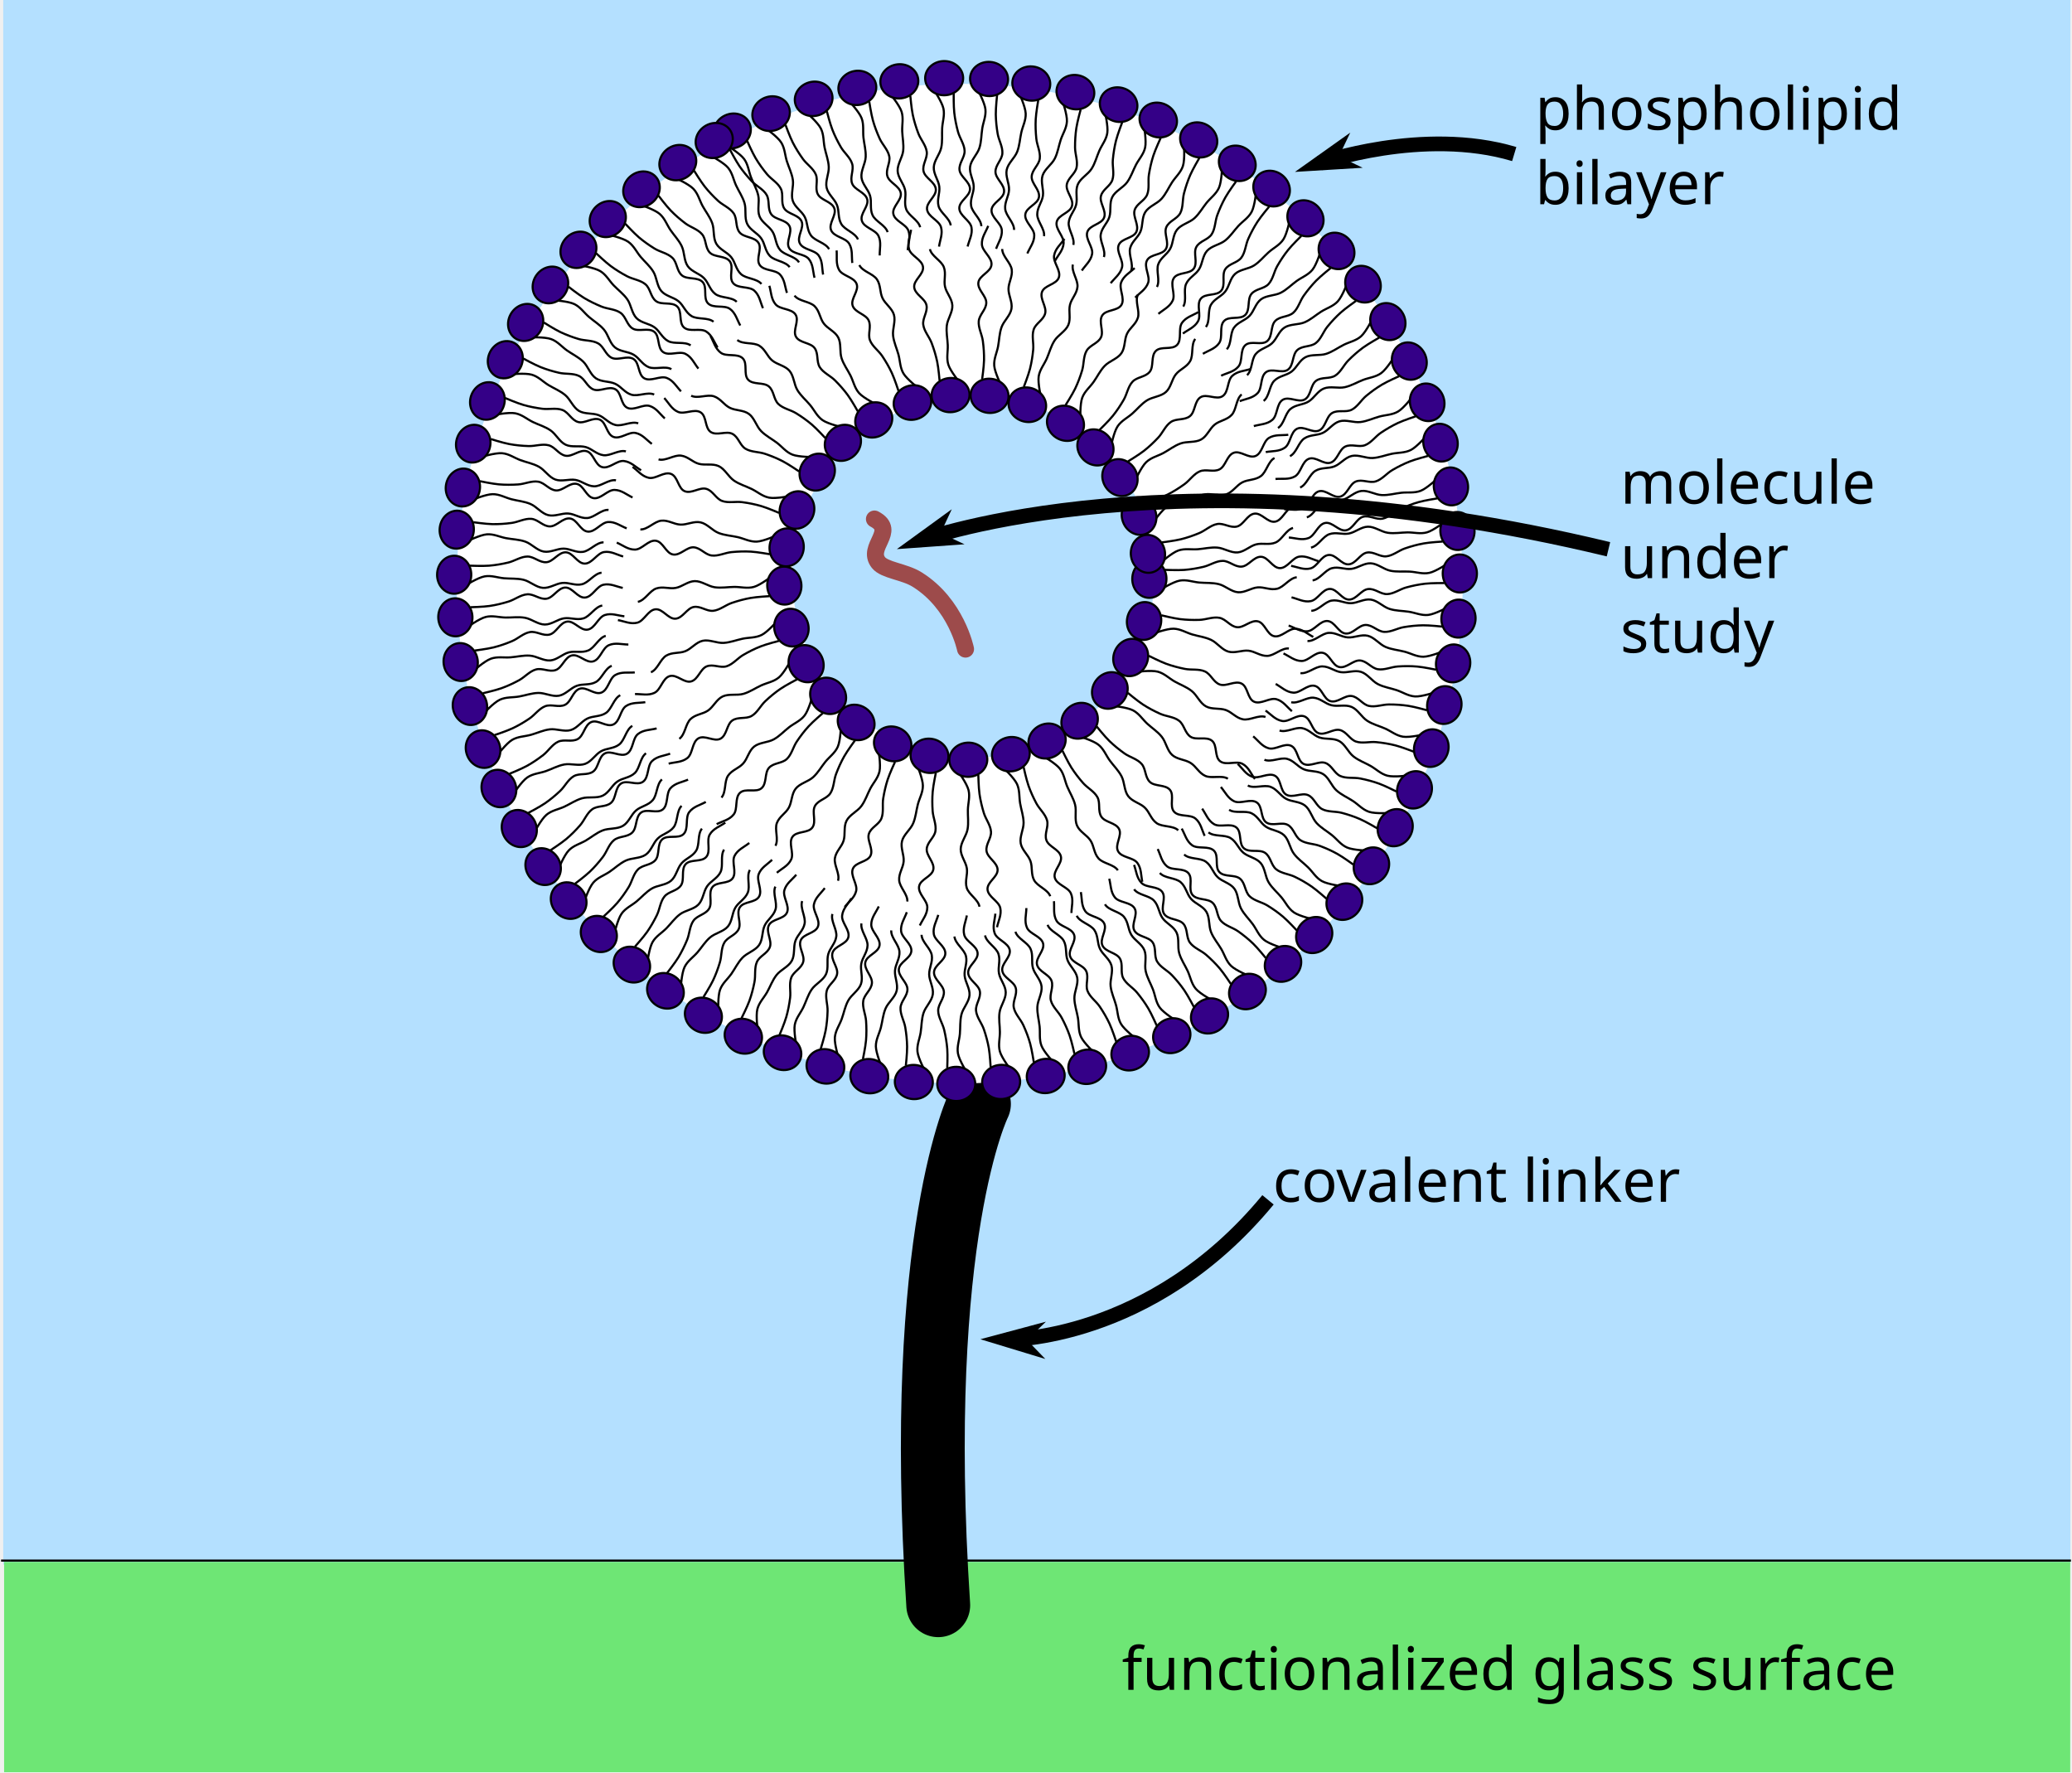
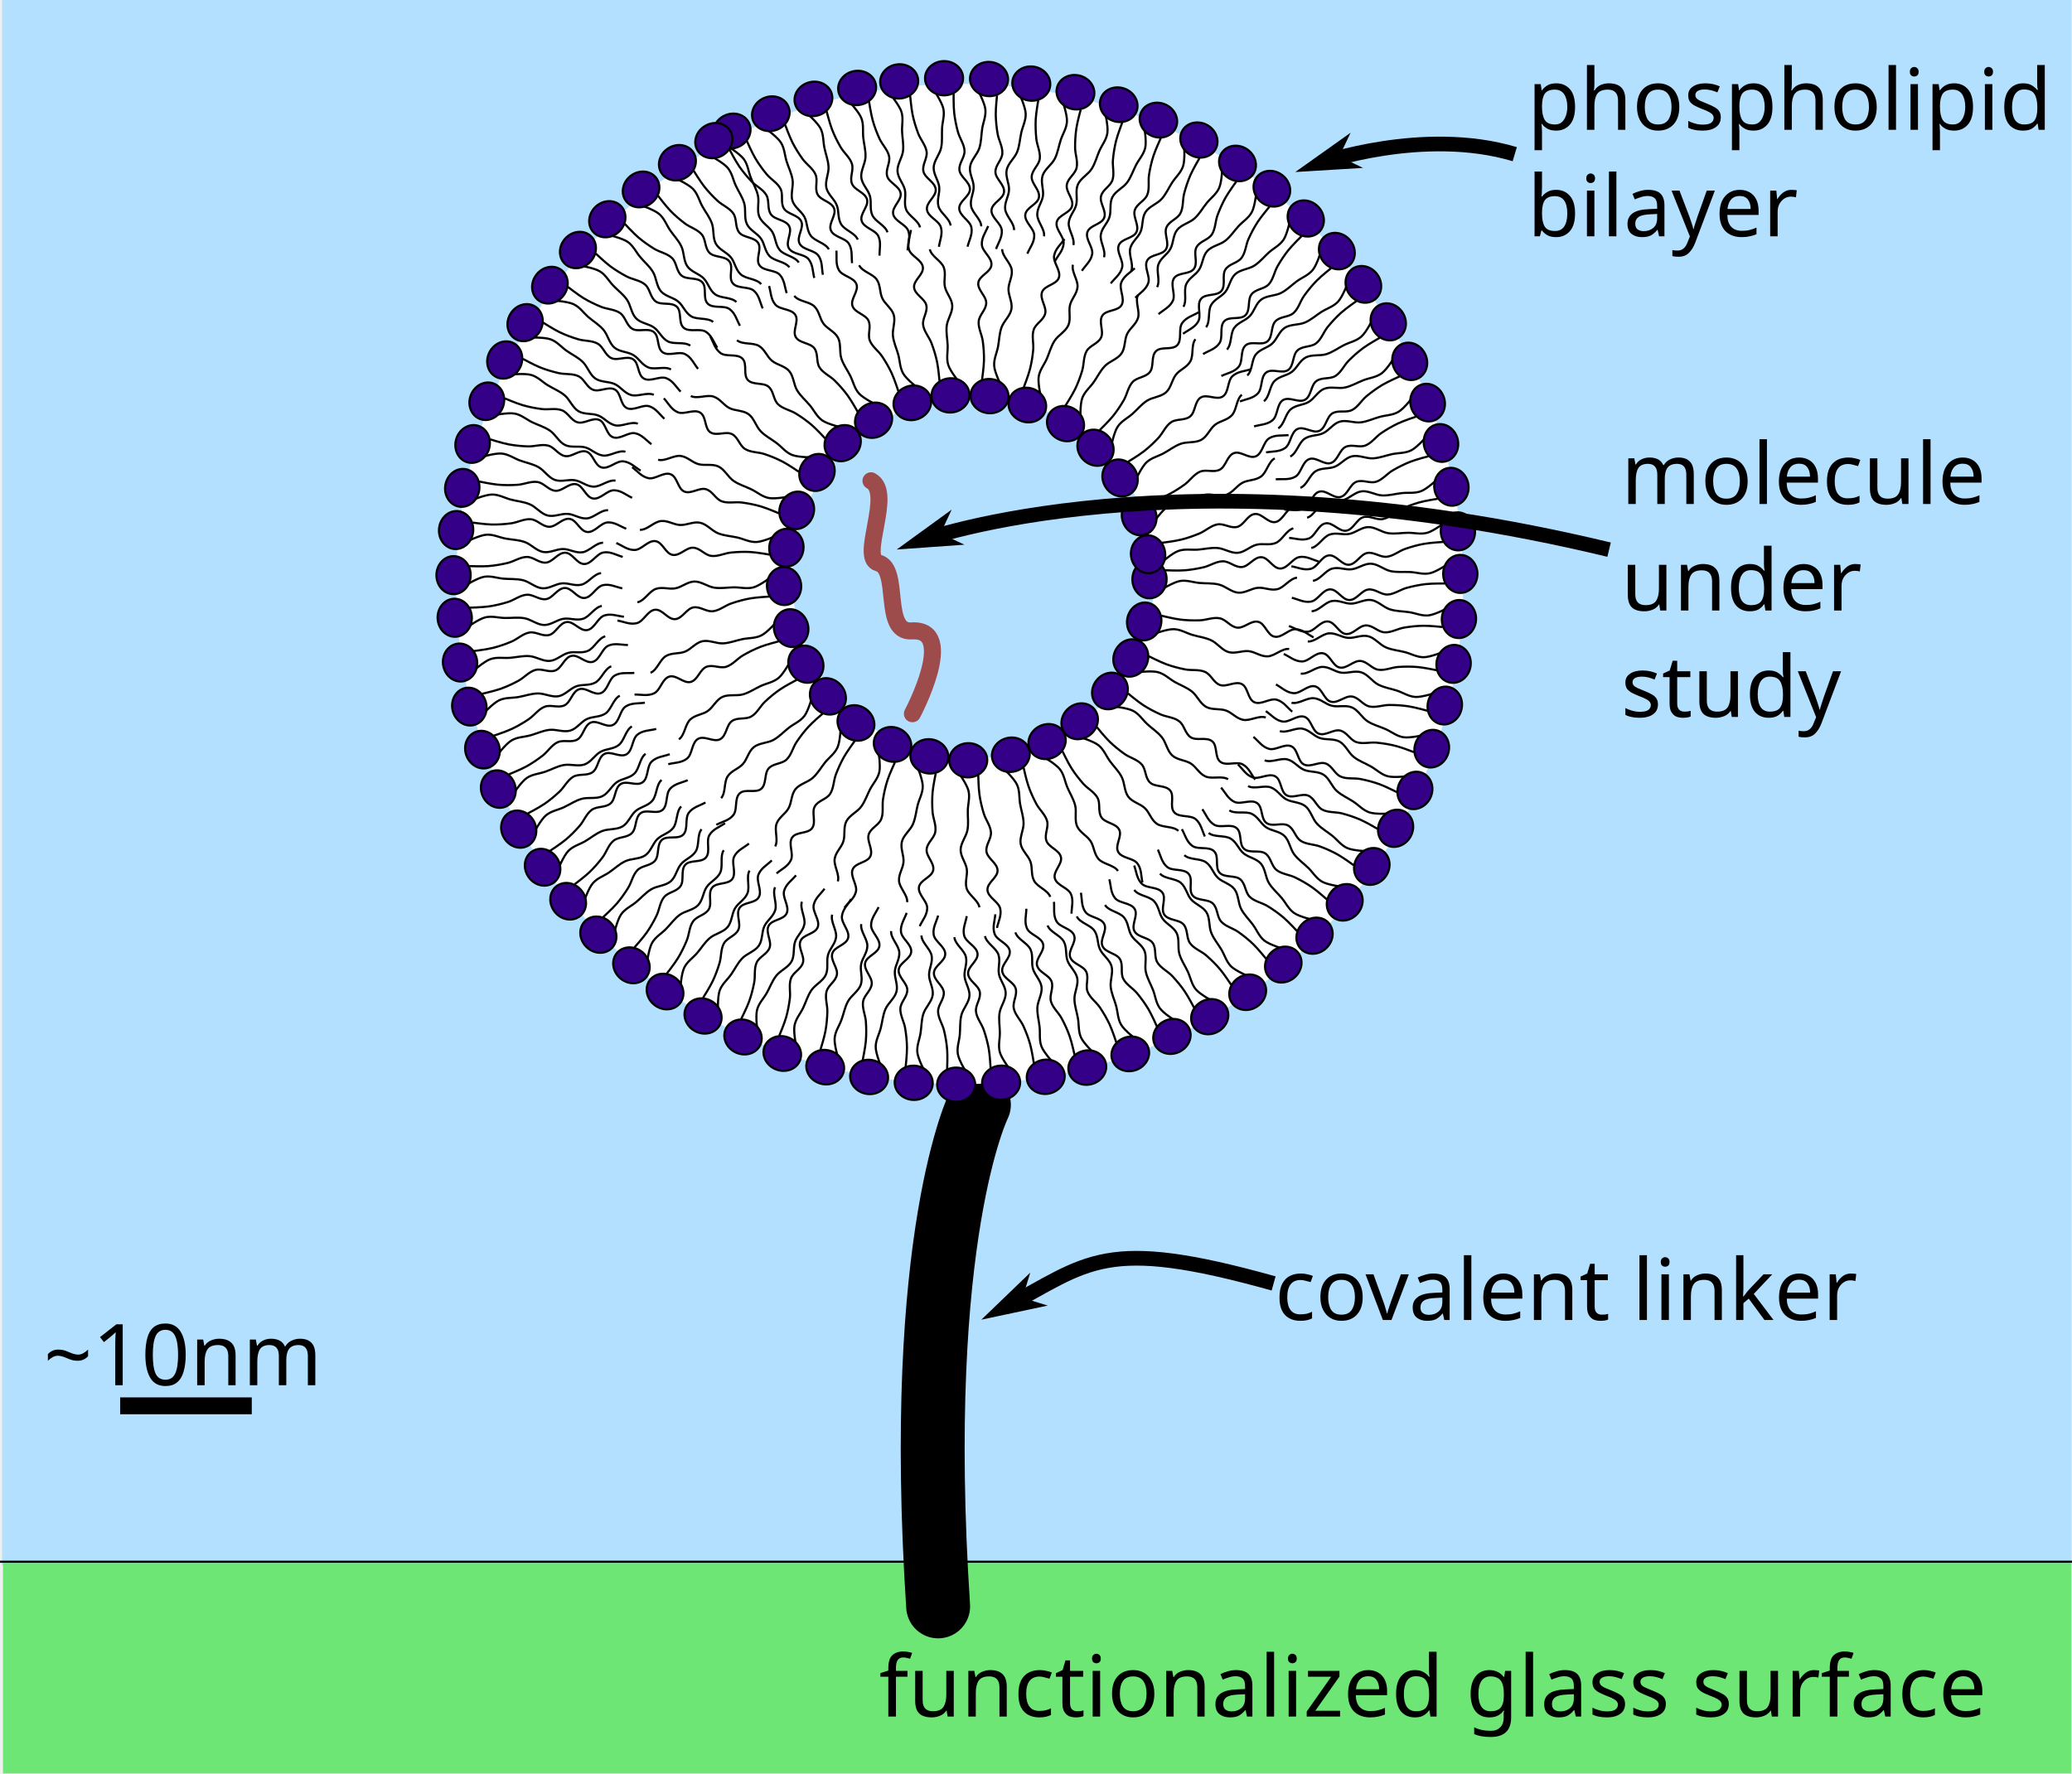
- <svg xmlns="http://www.w3.org/2000/svg" xmlns:xlink="http://www.w3.org/1999/xlink" width="973.777" height="832.781" id="svg3547" version="1.1">
+ <svg xmlns="http://www.w3.org/2000/svg" xmlns:xlink="http://www.w3.org/1999/xlink" width="199.781" height="171.041" id="svg3547" version="1.1">
  <defs id="defs3549">
    <marker orient="auto" refY="0" refX="0" id="Arrow1Send" style="overflow:visible">
      <path id="path8010" d="M 0,0 5,-5 -12.5,0 5,5 0,0 z" style="fill-rule:evenodd;stroke:#000000;stroke-width:1pt" transform="matrix(-0.2,0,0,-0.2,-1.2,0)" />
    </marker>
    <marker orient="auto" refY="0" refX="0" id="Arrow1Lend" style="overflow:visible">
      <path id="path7998" d="M 0,0 5,-5 -12.5,0 5,5 0,0 z" style="fill-rule:evenodd;stroke:#000000;stroke-width:1pt" transform="matrix(-0.8,0,0,-0.8,-10,0)" />
    </marker>
    <marker orient="auto" refY="0" refX="0" id="Arrow1Mend" style="overflow:visible">
      <path id="path8004" d="M 0,0 5,-5 -12.5,0 5,5 0,0 z" style="fill-rule:evenodd;stroke:#000000;stroke-width:1pt" transform="matrix(-0.4,0,0,-0.4,-4,0)" />
    </marker>
  </defs>
-   <g id="layer5" transform="translate(101.5152,38.60257)" style="display:inline">
-     <rect style="color:#000000;fill:#b4e0ff;fill-opacity:1;fill-rule:nonzero;stroke:none;stroke-width:1;marker:none;visibility:visible;display:inline;overflow:visible;enable-background:accumulate" id="rect7981" width="971.509" height="735.22" x="-100.005" y="-38.603" />
-     <rect style="color:#000000;fill:#6ee675;fill-opacity:1;fill-rule:nonzero;stroke:none;stroke-width:6.9;marker:none;visibility:visible;display:inline;overflow:visible;enable-background:accumulate" id="rect8861" width="971.01" height="98.824" x="-99.587" y="695.355" />
-     <path style="fill:none;stroke:#000000;stroke-width:30;stroke-linecap:round;stroke-linejoin:miter;stroke-miterlimit:4;stroke-opacity:1;stroke-dasharray:none" d="M 439.438,754.324 C 428.009,580.038 458.571,518.775 458.571,518.775" id="path8863" transform="translate(-100.0051,-38.60257)" />
+   <g id="layer5" transform="translate(101.4062,-623.1371)" style="display:inline">
+     <rect style="color:#000000;fill:#b4e0ff;fill-opacity:1;fill-rule:nonzero;stroke:none;stroke-width:1;marker:none;visibility:visible;display:inline;overflow:visible;enable-background:accumulate" id="rect7981" width="199.534" height="151.004" x="-101.205" y="623.137" />
+     <rect style="color:#000000;fill:#6ee675;fill-opacity:1;fill-rule:nonzero;stroke:none;stroke-width:6.9;marker:none;visibility:visible;display:inline;overflow:visible;enable-background:accumulate" id="rect8861" width="199.432" height="20.297" x="-101.119" y="773.882" />
+     <path style="fill:none;stroke:#000000;stroke-width:6.162;stroke-linecap:round;stroke-linejoin:miter;stroke-miterlimit:4;stroke-opacity:1;stroke-dasharray:none" d="m -10.951,778.064 c -2.347,-35.796 3.93,-48.378 3.93,-48.378" id="path8863" />
  </g>
-   <g id="layer1" style="display:inline" transform="translate(101.5152,38.60257)">
-     <path style="color:#000000;fill:#ffffff;fill-opacity:1;stroke:none;stroke-width:1;marker:none;visibility:visible;display:inline;overflow:visible;enable-background:accumulate" id="path7979" d="m 568.716,248.281 c 0,131.662 -106.734,238.396 -238.396,238.396 -131.662,0 -238.396,-106.734 -238.396,-238.396 0,-131.662 106.734,-238.396 238.396,-238.396 131.662,0 238.396,106.734 238.396,238.396 z" transform="matrix(0.9915254,0,0,0.9851695,21.99222,-8.944777)" />
-     <path style="color:#000000;fill:#b4e0ff;fill-opacity:1;fill-rule:nonzero;stroke:none;stroke-width:0.552;marker:none;visibility:visible;display:inline;overflow:visible;enable-background:accumulate" id="path4450" d="m 440.938,232.362 c 0,30.384 -16.21,58.459 -42.523,73.651 -26.313,15.192 -58.732,15.192 -85.045,0 -26.313,-15.192 -42.523,-43.268 -42.523,-73.651 0,-30.384 16.21,-58.459 42.523,-73.651 26.313,-15.192 58.732,-15.192 85.045,0 26.313,15.192 42.523,43.268 42.523,73.651 0,0 1e-5,0 1e-5,0" />
-     <g transform="translate(373.5714,33.57143)" id="g5225">
+   <g id="layer1" style="display:inline" transform="translate(101.4062,-623.1371)">
+     <path style="color:#000000;fill:#ffffff;fill-opacity:1;stroke:none;stroke-width:1;marker:none;visibility:visible;display:inline;overflow:visible;enable-background:accumulate" id="path7979" d="m 568.716,248.281 c 0,131.662 -106.734,238.396 -238.396,238.396 -131.662,0 -238.396,-106.734 -238.396,-238.396 0,-131.662 106.734,-238.396 238.396,-238.396 131.662,0 238.396,106.734 238.396,238.396 z" transform="matrix(0.2036453,0,0,0.2023399,-76.14856,629.2284)" />
+     <path style="color:#000000;fill:#b4e0ff;fill-opacity:1;fill-rule:nonzero;stroke:none;stroke-width:0.552;marker:none;visibility:visible;display:inline;overflow:visible;enable-background:accumulate" id="path4450" d="m 9.897,678.789 c 0,6.24 -3.329,12.007 -8.734,15.127 -5.404,3.12 -12.063,3.12 -17.467,0 -5.404,-3.12 -8.734,-8.887 -8.734,-15.127 0,-6.24 3.329,-12.007 8.734,-15.127 5.404,-3.12 12.063,-3.12 17.467,0 5.404,3.12 8.734,8.887 8.734,15.127 0,0 1.4e-6,0 1.4e-6,0" />
+     <g transform="matrix(0.2053859,0,0,0.2053859,-3.939166,637.9606)" id="g5225">
      <use height="1052.362" width="744.094" y="0" x="0" xlink:href="#g4445" transform="matrix(-0.016645,0.999815,-0.999815,-0.016645,341.1001,96.74321)" id="use6686" />
      <use height="1052.362" width="744.094" y="0" x="0" xlink:href="#g4445" transform="matrix(-0.213269,0.976948,-0.976948,-0.213269,353.5138,172.9445)" id="use6230" />
      <use height="1052.362" width="744.094" y="0" x="0" xlink:href="#g4445" transform="matrix(-0.428393,0.903544,-0.903544,-0.428393,350.2586,256.9972)" id="use9185" />
      <use height="1052.362" width="744.094" y="0" x="0" xlink:href="#g4445" transform="matrix(-0.620386,0.784241,-0.784241,-0.620386,328.4131,337.9957)" id="use5052" />
      <use height="1052.362" width="744.094" y="0" x="0" xlink:href="#g4445" transform="matrix(-0.761123,0.648539,-0.648539,-0.761123,292.1418,405.4423)" id="use7605" />
      <use height="1052.362" width="744.094" y="0" x="0" xlink:href="#g4445" transform="matrix(-0.889851,0.45615,-0.45615,-0.889851,237.9372,470.9956)" id="use1959" />
      <use height="1052.362" width="744.094" y="0" x="0" xlink:href="#g4445" transform="matrix(-0.970515,0.240857,-0.240857,-0.970515,170.5573,522.4903)" id="use9152" />
      <use height="1052.362" width="744.094" y="0" x="0" xlink:href="#g4445" transform="matrix(-0.99878,0.048486,-0.048486,-0.99878,100.8345,553.5572)" id="use5829" />
      <use height="1052.362" width="744.094" y="0" x="0" xlink:href="#g4445" transform="matrix(-0.984132,-0.177192,0.177192,-0.984132,19.11637,571.9968)" id="use7555" />
      <use height="1052.362" width="744.094" y="0" x="0" xlink:href="#g4445" transform="matrix(-0.918107,-0.396219,0.396219,-0.918107,-65.35711,571.8678)" id="use3739" />
      <use height="1052.362" width="744.094" y="0" x="0" xlink:href="#g4445" transform="matrix(-0.821502,-0.570125,0.570125,-0.821502,-140.6342,554.0244)" id="use9354" />
      <use height="1052.362" width="744.094" y="0" x="0" xlink:href="#g4445" transform="matrix(-0.670013,-0.74229,0.74229,-0.670013,-217.3341,518.5181)" id="use3745" />
      <use height="1052.362" width="744.094" y="0" x="0" xlink:href="#g4445" transform="matrix(-0.485913,-0.873957,0.873957,-0.485913,-283.6181,467.0872)" id="use4606" />
      <use height="1052.362" width="744.094" y="0" x="0" xlink:href="#g4445" transform="matrix(-0.276669,-0.960919,0.960919,-0.276669,-336.9174,402.1198)" id="use9541" />
      <use height="1052.362" width="744.094" y="0" x="0" xlink:href="#g4445" transform="matrix(-0.082992,-0.996504,0.996504,-0.082992,-370.8558,333.0819)" id="use0002" />
      <use height="1052.362" width="744.094" y="0" x="0" xlink:href="#g4445" transform="matrix(0.148628,-0.988847,0.988847,0.148628,-392.6087,250.7565)" id="use6133" />
      <use height="1052.362" width="744.094" y="0" x="0" xlink:href="#g4445" transform="matrix(0.36898,-0.92939,0.92939,0.36898,-395.1773,166.3723)" id="use9525" />
      <use height="1052.362" width="744.094" y="0" x="0" xlink:href="#g4445" transform="matrix(0.54138,-0.840726,0.840726,0.54138,-379.9081,91.71519)" id="use3693" />
      <use height="1052.362" width="744.094" y="0" x="0" xlink:href="#g4445" transform="matrix(0.716992,-0.697017,0.697017,0.716992,-347.3394,14.32617)" id="use7709" />
      <use height="1052.362" width="744.094" y="0" x="0" xlink:href="#g4445" transform="matrix(0.857543,-0.514322,0.514322,0.857543,-297.854,-54.67024)" id="use9276" />
      <use height="1052.362" width="744.094" y="0" x="0" xlink:href="#g4445" transform="matrix(0.942212,-0.334882,0.334882,0.942212,-239.5627,-105.3804)" id="use3773" />
      <use height="1052.362" width="744.094" y="0" x="0" xlink:href="#g4445" transform="matrix(0.993551,-0.113001,0.113001,0.993551,-166.3317,-146.8555)" id="use2918" />
      <use height="1052.362" width="744.094" y="0" x="0" xlink:href="#g4445" transform="matrix(0.993551,0.113001,-0.113001,0.993551,-86.012,-170.8439)" id="use5487" />
      <use height="1052.362" width="744.094" y="0" x="0" xlink:href="#g4445" transform="matrix(0.942212,0.334882,-0.334882,0.942212,-1.882602,-176.4706)" id="use1058" />
      <use height="1052.362" width="744.094" y="0" x="0" xlink:href="#g4445" transform="matrix(0.857543,0.514322,-0.514322,0.857543,74.38264,-163.8527)" id="use2106" />
      <use height="1052.362" width="744.094" y="0" x="0" xlink:href="#g4445" transform="matrix(0.716992,0.697017,-0.697017,0.716992,153.7047,-133.6396)" id="use5955" />
      <use height="1052.362" width="744.094" y="0" x="0" xlink:href="#g4445" transform="matrix(0.54138,0.840726,-0.840726,0.54138,223.553,-86.75763)" id="use5940" />
      <use height="1052.362" width="744.094" y="0" x="0" xlink:href="#g4445" transform="matrix(0.36898,0.92939,-0.92939,0.36898,275.4202,-30.92258)" id="use2754" />
      <use height="1052.362" width="744.094" y="0" x="0" xlink:href="#g4445" transform="matrix(0.148628,0.988847,-0.988847,0.148628,319.6287,40.83981)" id="use7497" />
    </g>
-     <g style="display:inline" id="g7714">
+     <g style="display:inline" id="g7714" transform="matrix(0.2053859,0,0,0.2053859,-80.66545,631.0655)">
      <use id="use7647" transform="matrix(0.903274,-0.428957,0.428957,0.903274,262.9641,6.572665)" xlink:href="#g5880" x="0" y="0" width="744.094" height="1052.362" />
      <use id="use4481" transform="matrix(0.929762,-0.368037,0.368037,0.929762,282.2993,-0.18118)" xlink:href="#g5880" x="0" y="0" width="744.094" height="1052.362" />
      <use id="use7362" transform="matrix(0.961589,-0.274328,0.274328,0.961589,303.6816,-4.947705)" xlink:href="#g5880" x="0" y="0" width="744.094" height="1052.362" />
      <use id="use5479" transform="matrix(0.98386,-0.178694,0.178694,0.98386,325.3469,-7.797682)" xlink:href="#g5880" x="0" y="0" width="744.094" height="1052.362" />
      <use id="use7679" transform="matrix(0.993403,-0.114293,0.114293,0.993403,345.7166,-9.298344)" xlink:href="#g5880" x="0" y="0" width="744.094" height="1052.362" />
      <use id="use0098" transform="matrix(0.999807,-0.01727,0.01727,0.999807,367.5331,-8.358119)" xlink:href="#g5880" x="0" y="0" width="744.094" height="1052.362" />
      <use id="use7150" transform="matrix(0.996777,0.079672,-0.079672,0.996777,389.1512,-5.492026)" xlink:href="#g5880" x="0" y="0" width="744.094" height="1052.362" />
      <use id="use1564" transform="matrix(0.989541,0.143948,-0.143948,0.989541,409.2019,-1.673361)" xlink:href="#g5880" x="0" y="0" width="744.094" height="1052.362" />
      <use id="use2337" transform="matrix(0.970882,0.239375,-0.239375,0.970882,430.0321,4.914393)" xlink:href="#g5880" x="0" y="0" width="744.094" height="1052.362" />
      <use id="use4506" transform="matrix(0.942873,0.333017,-0.333017,0.942873,450.1917,13.33888)" xlink:href="#g5880" x="0" y="0" width="744.094" height="1052.362" />
      <use id="use7717" transform="matrix(0.919026,0.394083,-0.394083,0.919026,468.5928,22.26756)" xlink:href="#g5880" x="0" y="0" width="744.094" height="1052.362" />
      <use id="use3531" transform="matrix(0.87557,0.482997,-0.482997,0.87557,487.0333,34.13654)" xlink:href="#g5880" x="0" y="0" width="744.094" height="1052.362" />
      <use id="use9786" transform="matrix(0.823125,0.567779,-0.567779,0.823125,504.3415,47.61387)" xlink:href="#g5880" x="0" y="0" width="744.094" height="1052.362" />
      <use id="use9730" transform="matrix(0.78361,0.621179,-0.621179,0.78361,519.7891,61.07498)" xlink:href="#g5880" x="0" y="0" width="744.094" height="1052.362" />
      <use id="use4573" transform="matrix(0.71837,0.695597,-0.695597,0.71837,534.4942,77.33937)" xlink:href="#g5880" x="0" y="0" width="744.094" height="1052.362" />
      <use id="use2647" transform="matrix(0.646684,0.7627,-0.7627,0.646684,547.6698,94.79431)" xlink:href="#g5880" x="0" y="0" width="744.094" height="1052.362" />
      <use id="use0020" transform="matrix(0.595682,0.803166,-0.803166,0.595682,559.0652,111.7553)" xlink:href="#g5880" x="0" y="0" width="744.094" height="1052.362" />
      <use id="use6787" transform="matrix(0.51486,0.857223,-0.857223,0.51486,569.018,131.2135)" xlink:href="#g5880" x="0" y="0" width="744.094" height="1052.362" />
      <use id="use2268" transform="matrix(0.429391,0.90307,-0.90307,0.429391,577.1956,151.4484)" xlink:href="#g5880" x="0" y="0" width="744.094" height="1052.362" />
      <use id="use9406" transform="matrix(0.339836,0.940438,-0.940438,0.339836,583.5383,172.3142)" xlink:href="#g5880" x="0" y="0" width="744.094" height="1052.362" />
      <use id="use6692" transform="matrix(0.278136,0.960496,-0.960496,0.278136,588.3596,192.1558)" xlink:href="#g5880" x="0" y="0" width="744.094" height="1052.362" />
      <use id="use8157" transform="matrix(0.183035,0.983061,-0.983061,0.183035,590.9775,213.8663)" xlink:href="#g5880" x="0" y="0" width="744.094" height="1052.362" />
      <use id="use1703" transform="matrix(0.085487,0.996294,-0.996294,0.085487,591.6381,235.7334)" xlink:href="#g5880" x="0" y="0" width="744.094" height="1052.362" />
      <use id="use3897" transform="matrix(0.019497,0.999764,-0.999764,0.019497,591.1013,256.2)" xlink:href="#g5880" x="0" y="0" width="744.094" height="1052.362" />
      <use id="use3793" transform="matrix(-0.080149,0.996737,-0.996737,-0.080149,587.9096,277.9227)" xlink:href="#g5880" x="0" y="0" width="744.094" height="1052.362" />
      <use id="use7854" transform="matrix(-0.178802,0.983839,-0.983839,-0.178802,582.8153,299.2435)" xlink:href="#g5880" x="0" y="0" width="744.094" height="1052.362" />
      <use id="use6017" transform="matrix(-0.24322,0.969925,-0.969925,-0.24322,576.9581,318.8517)" xlink:href="#g5880" x="0" y="0" width="744.094" height="1052.362" />
      <use id="use5422" transform="matrix(-0.337176,0.941395,-0.941395,-0.337176,568.2654,338.9397)" xlink:href="#g5880" x="0" y="0" width="744.094" height="1052.362" />
      <use id="use2439" transform="matrix(-0.427296,0.904063,-0.904063,-0.427296,557.8534,358.1367)" xlink:href="#g5880" x="0" y="0" width="744.094" height="1052.362" />
      <use id="use9669" transform="matrix(-0.484947,0.874493,-0.874493,-0.484947,547.1413,375.5205)" xlink:href="#g5880" x="0" y="0" width="744.094" height="1052.362" />
      <use id="use0280" transform="matrix(-0.567387,0.823399,-0.823399,-0.567387,533.5622,392.6307)" xlink:href="#g5880" x="0" y="0" width="744.094" height="1052.362" />
      <use id="use8406" transform="matrix(-0.644526,0.764525,-0.764525,-0.644526,518.5285,408.4537)" xlink:href="#g5880" x="0" y="0" width="744.094" height="1052.362" />
      <use id="use7871" transform="matrix(-0.715831,0.69821,-0.69821,-0.715831,502.1471,422.8707)" xlink:href="#g5880" x="0" y="0" width="744.094" height="1052.362" />
      <use id="use4303" transform="matrix(-0.759838,0.650044,-0.650044,-0.759838,486.0615,435.4723)" xlink:href="#g5880" x="0" y="0" width="744.094" height="1052.362" />
      <use id="use2126" transform="matrix(-0.820072,0.572181,-0.572181,-0.820072,467.3491,446.8419)" xlink:href="#g5880" x="0" y="0" width="744.094" height="1052.362" />
      <use id="use1051" transform="matrix(-0.872745,0.488082,-0.488082,-0.872745,447.6812,456.4914)" xlink:href="#g5880" x="0" y="0" width="744.094" height="1052.362" />
      <use id="use8542" transform="matrix(-0.903274,0.428957,-0.428957,-0.903274,428.8025,464.4575)" xlink:href="#g5880" x="0" y="0" width="744.094" height="1052.362" />
      <use id="use3261" transform="matrix(-0.94143,0.337073,-0.337073,-0.94143,407.7243,470.5455)" xlink:href="#g5880" x="0" y="0" width="744.094" height="1052.362" />
      <use id="use8146" transform="matrix(-0.970075,0.24262,-0.24262,-0.970075,386.2481,474.7368)" xlink:href="#g5880" x="0" y="0" width="744.094" height="1052.362" />
      <use id="use0543" transform="matrix(-0.98386,0.178694,-0.178694,-0.98386,365.9974,477.5164)" xlink:href="#g5880" x="0" y="0" width="744.094" height="1052.362" />
      <use id="use3786" transform="matrix(-0.99659,0.081982,-0.081982,-0.99659,344.1441,477.9289)" xlink:href="#g5880" x="0" y="0" width="744.094" height="1052.362" />
      <use id="use3096" transform="matrix(-0.999843,-0.015084,0.015084,-0.999843,322.3784,476.408)" xlink:href="#g5880" x="0" y="0" width="744.094" height="1052.362" />
      <use id="use4577" transform="matrix(-0.996777,-0.079672,0.079672,-0.996777,302.1255,473.8568)" xlink:href="#g5880" x="0" y="0" width="744.094" height="1052.362" />
      <use id="use0260" transform="matrix(-0.984361,-0.175913,0.175913,-0.984361,280.9272,468.5806)" xlink:href="#g5880" x="0" y="0" width="744.094" height="1052.362" />
      <use id="use4953" transform="matrix(-0.962583,-0.270823,0.270823,-0.962583,260.2891,461.4365)" xlink:href="#g5880" x="0" y="0" width="744.094" height="1052.362" />
      <use id="use7581" transform="matrix(-0.931466,-0.363707,0.363707,-0.931466,240.3675,452.4721)" xlink:href="#g5880" x="0" y="0" width="744.094" height="1052.362" />
      <use id="use6468" transform="matrix(-0.905559,-0.424113,0.424113,-0.905559,222.2299,443.0185)" xlink:href="#g5880" x="0" y="0" width="744.094" height="1052.362" />
      <use id="use3406" transform="matrix(-0.859064,-0.511778,0.511778,-0.859064,204.1205,430.6571)" xlink:href="#g5880" x="0" y="0" width="744.094" height="1052.362" />
      <use id="use8387" transform="matrix(-0.803786,-0.594841,0.594841,-0.803786,187.1875,416.7292)" xlink:href="#g5880" x="0" y="0" width="744.094" height="1052.362" />
      <use id="use7756" transform="matrix(-0.762628,-0.646766,0.646766,-0.762628,172.1393,402.8448)" xlink:href="#g5880" x="0" y="0" width="744.094" height="1052.362" />
      <use id="use7536" transform="matrix(-0.695152,-0.7188,0.7188,-0.695152,157.8893,386.2156)" xlink:href="#g5880" x="0" y="0" width="744.094" height="1052.362" />
      <use id="use0928" transform="matrix(-0.621487,-0.783368,0.783368,-0.621487,145.1969,368.4351)" xlink:href="#g5880" x="0" y="0" width="744.094" height="1052.362" />
      <use id="use5241" transform="matrix(-0.569294,-0.822081,0.822081,-0.569294,134.2927,351.1681)" xlink:href="#g5880" x="0" y="0" width="744.094" height="1052.362" />
      <use id="use5329" transform="matrix(-0.486858,-0.873431,0.873431,-0.486858,124.8711,331.4683)" xlink:href="#g5880" x="0" y="0" width="744.094" height="1052.362" />
      <use id="use0061" transform="matrix(-0.399966,-0.916482,0.916482,-0.399966,117.2427,311.0346)" xlink:href="#g5880" x="0" y="0" width="744.094" height="1052.362" />
      <use id="use7458" transform="matrix(-0.339836,-0.940438,0.940438,-0.339836,111.181,291.5398)" xlink:href="#g5880" x="0" y="0" width="744.094" height="1052.362" />
      <use id="use2469" transform="matrix(-0.246752,-0.969033,0.969033,-0.246752,107.2114,270.0446)" xlink:href="#g5880" x="0" y="0" width="744.094" height="1052.362" />
      <use id="use3018" transform="matrix(-0.150754,-0.988526,0.988526,-0.150754,105.1818,248.2758)" xlink:href="#g5880" x="0" y="0" width="744.094" height="1052.362" />
      <use id="use0346" transform="matrix(-0.052565,-0.998572,0.998572,-0.052565,105.1128,226.4009)" xlink:href="#g5880" x="0" y="0" width="744.094" height="1052.362" />
      <use id="use6772" transform="matrix(0.013681,-0.99986,0.99986,0.013681,106.2378,205.9577)" xlink:href="#g5880" x="0" y="0" width="744.094" height="1052.362" />
      <use id="use7374" transform="matrix(0.113255,-0.99352,0.99352,0.113255,110.0072,184.3404)" xlink:href="#g5880" x="0" y="0" width="744.094" height="1052.362" />
      <use id="use2907" transform="matrix(0.178802,-0.983839,0.983839,0.178802,114.6219,164.383)" xlink:href="#g5880" x="0" y="0" width="744.094" height="1052.362" />
      <use id="use3900" transform="matrix(0.274923,-0.96142,0.96142,0.274923,122.0661,143.7667)" xlink:href="#g5880" x="0" y="0" width="744.094" height="1052.362" />
      <use id="use8048" transform="matrix(0.367674,-0.929907,0.929907,0.367674,131.2802,123.9396)" xlink:href="#g5880" x="0" y="0" width="744.094" height="1052.362" />
      <use id="use6985" transform="matrix(0.456378,-0.889737,0.889737,0.456378,142.1903,105.0444)" xlink:href="#g5880" x="0" y="0" width="744.094" height="1052.362" />
      <use id="use3128" transform="matrix(0.512984,-0.858347,0.858347,0.512984,153.3853,87.97848)" xlink:href="#g5880" x="0" y="0" width="744.094" height="1052.362" />
      <use id="use4451" transform="matrix(0.593714,-0.804622,0.804622,0.593714,167.4083,71.24904)" xlink:href="#g5880" x="0" y="0" width="744.094" height="1052.362" />
      <use id="use0993" transform="matrix(0.66897,-0.74323,0.74323,0.66897,182.8549,55.84207)" xlink:href="#g5880" x="0" y="0" width="744.094" height="1052.362" />
      <use id="use4935" transform="matrix(0.715831,-0.69821,0.69821,0.715831,198.1043,42.25267)" xlink:href="#g5880" x="0" y="0" width="744.094" height="1052.362" />
      <use id="use1229" transform="matrix(0.780712,-0.624819,0.624819,0.780712,216.0552,29.73872)" xlink:href="#g5880" x="0" y="0" width="744.094" height="1052.362" />
      <use id="use8081" transform="matrix(0.838506,-0.544809,0.544809,0.838506,235.0658,18.88129)" xlink:href="#g5880" x="0" y="0" width="744.094" height="1052.362" />
      <use id="use0533" transform="matrix(0.872745,-0.488083,0.488083,0.872745,253.3925,9.7331)" xlink:href="#g5880" x="0" y="0" width="744.094" height="1052.362" />
    </g>
-     <path style="fill:none;stroke:#9d4b4b;stroke-width:8;stroke-linecap:round;stroke-linejoin:miter;stroke-miterlimit:4;stroke-opacity:1;stroke-dasharray:none" d="m 309.445,205.304 c 10.607,5.556 -3.914,13.132 1.894,20.456 2.904,3.662 12.099,4.212 18.088,7.923 18.593,11.522 22.823,32.735 22.823,32.735" id="path7987" />
-     <path style="fill:none;stroke:#000000;stroke-width:1px;stroke-linecap:butt;stroke-linejoin:miter;stroke-opacity:1" d="m -101.015,694.748 972.777,0" id="path8888" />
+     <path style="fill:none;stroke:#9d4b4b;stroke-width:1.643;stroke-linecap:round;stroke-linejoin:miter;stroke-miterlimit:4;stroke-opacity:1;stroke-dasharray:none" d="m -17.426,669.507 c 2.178,1.141 -1.154,7.445 0.705,7.926 2.175,0.563 0.338,6.737 3.21,6.552 4.483,-0.289 0.079,7.986 0.079,7.986" id="path7987" />
+     <path style="fill:none;stroke:#000000;stroke-width:0.205px;stroke-linecap:butt;stroke-linejoin:miter;stroke-opacity:1" d="m -101.413,773.757 199.795,0" id="path8888" />
  </g>
-   <g id="layer6" transform="translate(101.5152,38.60257)">
-     <path style="fill:none;stroke:#000000;stroke-width:6.9;stroke-linecap:butt;stroke-linejoin:miter;stroke-miterlimit:4;stroke-opacity:1;stroke-dasharray:none;marker-end:url(#Arrow1Send);display:inline" d="M 654.411,219.505 C 452.982,170.934 331.554,215.219 331.554,215.219" id="path7989" />
-     <text xml:space="preserve" style="font-size:12px;font-style:normal;font-variant:normal;font-weight:normal;font-stretch:normal;text-align:start;line-height:125%;letter-spacing:0px;word-spacing:0px;writing-mode:lr-tb;text-anchor:start;fill:#000000;fill-opacity:1;stroke:none;font-family:Sans;-inkscape-font-specification:Sans" x="660" y="198.076" id="text8811">
-       <tspan id="tspan8813" x="660" y="198.076" style="font-size:28px">molecule</tspan>
-       <tspan x="660" y="233.076" id="tspan8815" style="font-size:28px">under</tspan>
-       <tspan x="660" y="268.076" id="tspan8817" style="font-size:28px">study</tspan>
+   <g id="layer6" transform="translate(101.4062,-623.1371)">
+     <path style="fill:none;stroke:#000000;stroke-width:1.417;stroke-linecap:butt;stroke-linejoin:miter;stroke-miterlimit:4;stroke-opacity:1;stroke-dasharray:none;marker-end:url(#Arrow1Send);display:inline" d="m 53.741,676.149 c -41.371,-9.976 -66.31,-0.88 -66.31,-0.88" id="path7989" />
+     <text xml:space="preserve" style="font-size:2.465px;font-style:normal;font-variant:normal;font-weight:normal;font-stretch:normal;text-align:start;line-height:125%;letter-spacing:0px;word-spacing:0px;writing-mode:lr-tb;text-anchor:start;fill:#000000;fill-opacity:1;stroke:none;font-family:Sans;-inkscape-font-specification:Sans" x="54.889" y="671.748" id="text8811">
+       <tspan id="tspan8813" x="54.889" y="671.748" style="font-size:8.215px">molecule</tspan>
+       <tspan x="54.889" y="682.017" id="tspan8815" style="font-size:8.215px">under</tspan>
+       <tspan x="54.889" y="692.286" id="tspan8817" style="font-size:8.215px">study</tspan>
    </text>
-     <path id="path8825" d="M 610.125,33.791 C 567.268,20.934 518.697,38.076 518.697,38.076" style="fill:none;stroke:#000000;stroke-width:6.9;stroke-linecap:butt;stroke-linejoin:miter;stroke-miterlimit:4;stroke-opacity:1;stroke-dasharray:none;marker-end:url(#Arrow1Send);display:inline" />
-     <text id="text8827" y="22.362" x="620" style="font-size:12px;font-style:normal;font-variant:normal;font-weight:normal;font-stretch:normal;text-align:start;line-height:125%;letter-spacing:0px;word-spacing:0px;writing-mode:lr-tb;text-anchor:start;fill:#000000;fill-opacity:1;stroke:none;font-family:Sans;-inkscape-font-specification:Sans" xml:space="preserve">
-       <tspan style="font-size:28px" id="tspan8833" y="22.362" x="620">phospholipid</tspan>
-       <tspan style="font-size:28px" y="57.362" x="620" id="tspan8840">bilayer</tspan>
+     <path id="path8825" d="m 44.646,638.006 c -8.802,-2.641 -18.778,0.88 -18.778,0.88" style="fill:none;stroke:#000000;stroke-width:1.417;stroke-linecap:butt;stroke-linejoin:miter;stroke-miterlimit:4;stroke-opacity:1;stroke-dasharray:none;marker-end:url(#Arrow1Send);display:inline" />
+     <text id="text8827" y="635.658" x="45.852" style="font-size:2.465px;font-style:normal;font-variant:normal;font-weight:normal;font-stretch:normal;text-align:start;line-height:125%;letter-spacing:0px;word-spacing:0px;writing-mode:lr-tb;text-anchor:start;fill:#000000;fill-opacity:1;stroke:none;font-family:Sans;-inkscape-font-specification:Sans" xml:space="preserve">
+       <tspan style="font-size:8.215px" id="tspan8833" y="635.658" x="45.852">phospholipid</tspan>
+       <tspan style="font-size:8.215px" y="645.928" x="45.852" id="tspan8840">bilayer</tspan>
    </text>
-     <path id="path8865" d="M 494.411,525.219 C 439.276,592.063 371.554,590.934 371.554,590.934" style="fill:none;stroke:#000000;stroke-width:6.9;stroke-linecap:butt;stroke-linejoin:miter;stroke-miterlimit:4;stroke-opacity:1;stroke-dasharray:none;marker-end:url(#Arrow1Send);display:inline" />
-     <text id="text8871" y="755.469" x="425.714" style="font-size:12px;font-style:normal;font-variant:normal;font-weight:normal;font-stretch:normal;text-align:start;line-height:125%;letter-spacing:0px;word-spacing:0px;writing-mode:lr-tb;text-anchor:start;fill:#000000;fill-opacity:1;stroke:none;font-family:Sans;-inkscape-font-specification:Sans" xml:space="preserve">
-       <tspan style="font-size:28px" id="tspan8877" y="755.469" x="425.714">functionalized glass surface</tspan>
+     <path id="path8865" d="M 21.395,746.917 C 5.004,742.328 3.61,744.896 -4.552,749.228" style="fill:none;stroke:#000000;stroke-width:1.417;stroke-linecap:butt;stroke-linejoin:miter;stroke-miterlimit:4;stroke-opacity:1;stroke-dasharray:none;marker-end:url(#Arrow1Send);display:inline" />
+     <text id="text8871" y="788.693" x="-16.644" style="font-size:2.465px;font-style:normal;font-variant:normal;font-weight:normal;font-stretch:normal;text-align:start;line-height:125%;letter-spacing:0px;word-spacing:0px;writing-mode:lr-tb;text-anchor:start;fill:#000000;fill-opacity:1;stroke:none;font-family:Sans;-inkscape-font-specification:Sans" xml:space="preserve">
+       <tspan style="font-size:8.215px" id="tspan8877" y="788.693" x="-16.644">functionalized glass surface</tspan>
    </text>
-     <text xml:space="preserve" style="font-size:12px;font-style:normal;font-variant:normal;font-weight:normal;font-stretch:normal;text-align:start;line-height:125%;letter-spacing:0px;word-spacing:0px;writing-mode:lr-tb;text-anchor:start;fill:#000000;fill-opacity:1;stroke:none;font-family:Sans;-inkscape-font-specification:Sans" x="496.669" y="526.144" id="text8884">
-       <tspan x="496.669" y="526.144" id="tspan8886" style="font-size:28px">covalent linker</tspan>
+     <text xml:space="preserve" style="font-size:2.465px;font-style:normal;font-variant:normal;font-weight:normal;font-stretch:normal;text-align:start;line-height:125%;letter-spacing:0px;word-spacing:0px;writing-mode:lr-tb;text-anchor:start;fill:#000000;fill-opacity:1;stroke:none;font-family:Sans;-inkscape-font-specification:Sans" x="21.508" y="750.444" id="text8884">
+       <tspan x="21.508" y="750.444" id="tspan8886" style="font-size:8.215px">covalent linker</tspan>
+     </text>
+     <rect style="color:#000000;fill:#000000;fill-opacity:1;stroke:none;stroke-width:8;marker:none;visibility:visible;display:inline;overflow:visible;enable-background:accumulate" id="rect8890" width="12.691" height="1.626" x="-89.821" y="757.907" />
+     <text id="text8892" y="756.733" x="-97.194" style="font-size:2.465px;font-style:normal;font-variant:normal;font-weight:normal;font-stretch:normal;text-align:start;line-height:125%;letter-spacing:0px;word-spacing:0px;writing-mode:lr-tb;text-anchor:start;fill:#000000;fill-opacity:1;stroke:none;font-family:Sans;-inkscape-font-specification:Sans" xml:space="preserve">
+       <tspan style="font-size:8.215px" id="tspan8894" y="756.733" x="-97.194">~10nm</tspan>
    </text>
  </g>
-   <g style="display:none" id="layer4" transform="translate(101.5152,38.60257)">
+   <g style="display:none" id="layer4" transform="translate(101.4062,-623.1371)">
    <g id="g4445" transform="matrix(-1,0,0,-1,261.2529,392.1758)">
      <path id="path3609" d="m 155.462,187.139 c -0.362,-3.377 -4.743,-5.94 -5.548,-9.152 -0.804,-3.212 0.816,-6.062 0.496,-9.152 -0.32,-3.09 -2.635,-5.936 -2.441,-9.152 0.194,-3.216 2.968,-6.058 3.669,-9.152 0.701,-3.093 0.366,-6.101 0.592,-9.152 0.226,-3.051 1.366,-5.978 0.767,-9.152 -0.599,-3.174 -4.498,-9.152 -4.498,-9.152" style="fill:none;stroke:#000000;stroke-width:1px;stroke-linecap:butt;stroke-linejoin:miter;stroke-opacity:1" />
      <path transform="translate(-2.857143,0)" style="color:#000000;fill:#340087;fill-opacity:1;fill-rule:nonzero;stroke:#000000;stroke-width:1;stroke-linecap:butt;stroke-miterlimit:4;stroke-opacity:1;stroke-dasharray:none;marker:none;visibility:visible;display:inline;overflow:visible;enable-background:accumulate" id="path3557" d="m 165.357,117.898 c 0,4.438 -3.997,8.036 -8.929,8.036 -4.931,0 -8.929,-3.598 -8.929,-8.036 0,-4.438 3.997,-8.036 8.929,-8.036 4.931,0 8.929,3.598 8.929,8.036 z" />
      <path style="fill:none;stroke:#000000;stroke-width:1px;stroke-linecap:butt;stroke-linejoin:miter;stroke-opacity:1" d="m 157.928,125.219 c 0,0 -0.165,5.987 0.119,8.996 0.284,3.009 0.837,5.989 1.592,8.996 0.755,3.007 2.886,5.86 2.952,8.996 0.066,3.135 -2.885,5.759 -2.541,8.996 0.345,3.237 4.83,5.569 4.77,8.996 -0.06,3.427 -5.237,5.503 -5.183,8.996 0.054,3.492 5.006,5.745 5.56,8.996 0.554,3.25 -1.174,5.994 -1.971,8.996" id="path3659" />
    </g>
    <g transform="translate(-179.0056,-111.8498)" id="g5880">
      <path style="fill:none;stroke:#000000;stroke-width:1px;stroke-linecap:butt;stroke-linejoin:miter;stroke-opacity:1" d="m 155.462,187.139 c -0.362,-3.377 -4.743,-5.94 -5.548,-9.152 -0.804,-3.212 0.816,-6.062 0.496,-9.152 -0.32,-3.09 -2.635,-5.936 -2.441,-9.152 0.194,-3.216 2.968,-6.058 3.669,-9.152 0.701,-3.093 0.366,-6.101 0.592,-9.152 0.226,-3.051 1.366,-5.978 0.767,-9.152 -0.599,-3.174 -4.498,-9.152 -4.498,-9.152" id="path5882" />
      <path d="m 165.357,117.898 c 0,4.438 -3.997,8.036 -8.929,8.036 -4.931,0 -8.929,-3.598 -8.929,-8.036 0,-4.438 3.997,-8.036 8.929,-8.036 4.931,0 8.929,3.598 8.929,8.036 z" id="path5884" style="color:#000000;fill:#340087;fill-opacity:1;fill-rule:nonzero;stroke:#000000;stroke-width:1;stroke-linecap:butt;stroke-miterlimit:4;stroke-opacity:1;stroke-dasharray:none;marker:none;visibility:visible;display:inline;overflow:visible;enable-background:accumulate" transform="translate(-2.857143,0)" />
      <path id="path5886" d="m 157.928,125.219 c 0,0 -0.165,5.987 0.119,8.996 0.284,3.009 0.837,5.989 1.592,8.996 0.755,3.007 2.886,5.86 2.952,8.996 0.066,3.135 -2.885,5.759 -2.541,8.996 0.345,3.237 4.83,5.569 4.77,8.996 -0.06,3.427 -5.237,5.503 -5.183,8.996 0.054,3.492 5.006,5.745 5.56,8.996 0.554,3.25 -1.174,5.994 -1.971,8.996" style="fill:none;stroke:#000000;stroke-width:1px;stroke-linecap:butt;stroke-linejoin:miter;stroke-opacity:1" />
    </g>
    <path d="M 259.133,54.523 C 323.394,22.685 399.759,27.548 459.462,67.28 519.165,107.012 553.136,175.577 548.579,247.148 544.021,318.718 501.627,382.421 437.367,414.259 373.106,446.097 296.741,441.235 237.038,401.502 177.335,361.77 143.364,293.205 147.922,221.635 c 4.557,-71.57 46.951,-135.273 111.212,-167.111 0,0 0,-2e-6 0,-2e-6" id="path5365" style="color:#000000;fill:none;stroke:#000000;stroke-width:1.067;stroke-opacity:1;marker:none;visibility:visible;display:inline;overflow:visible;enable-background:accumulate" />
  </g>
</svg>
